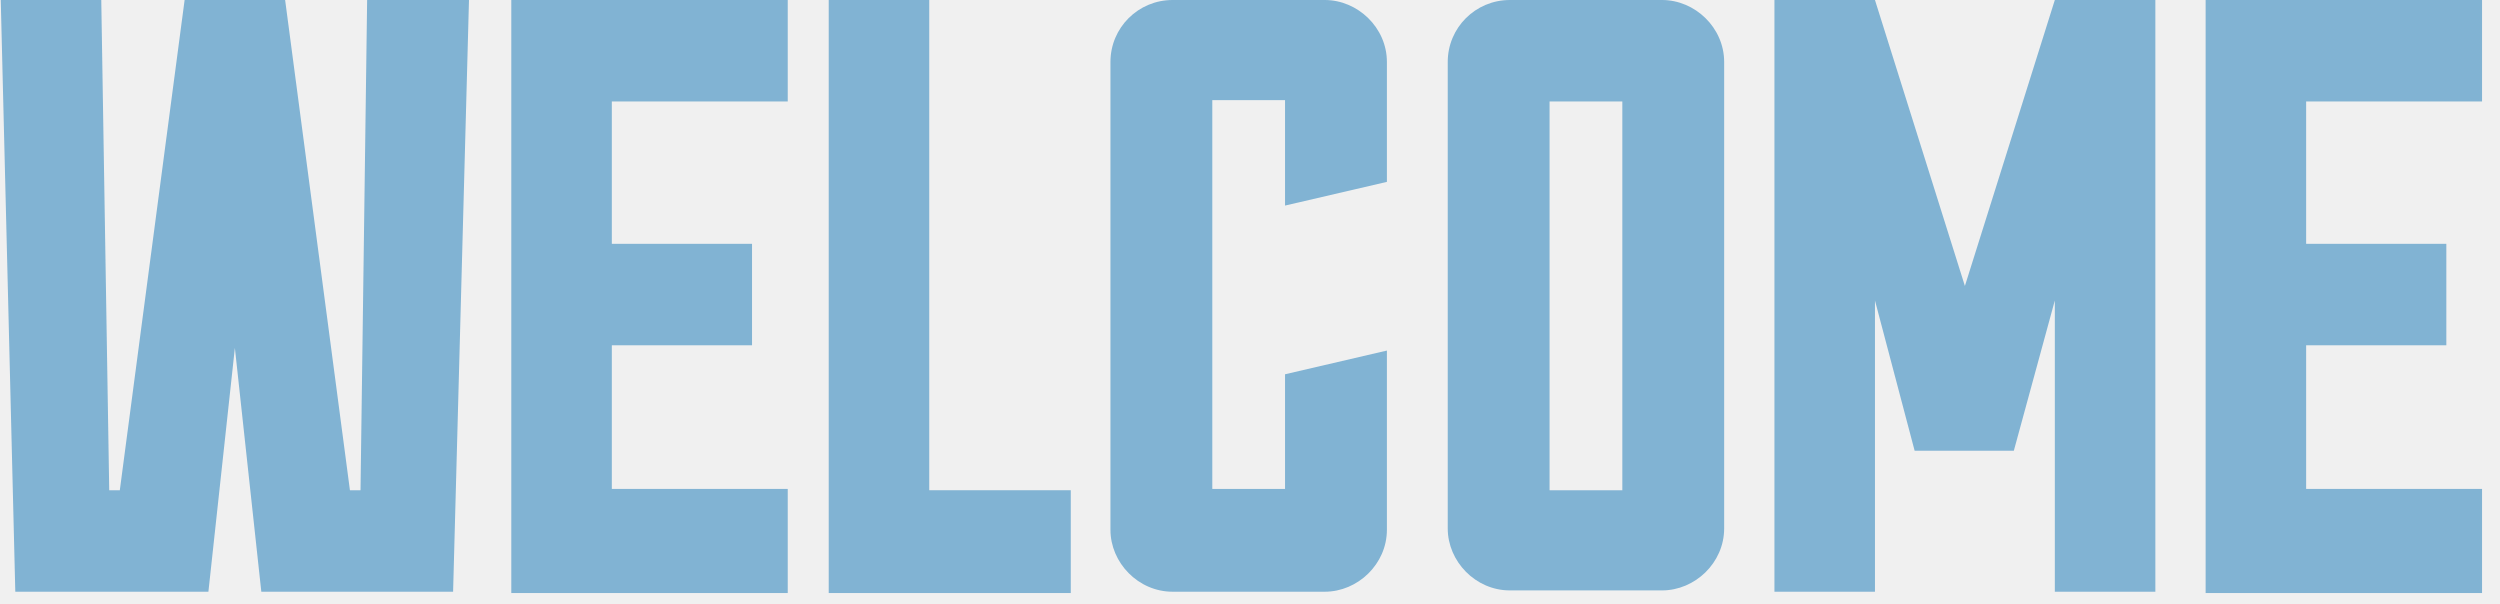
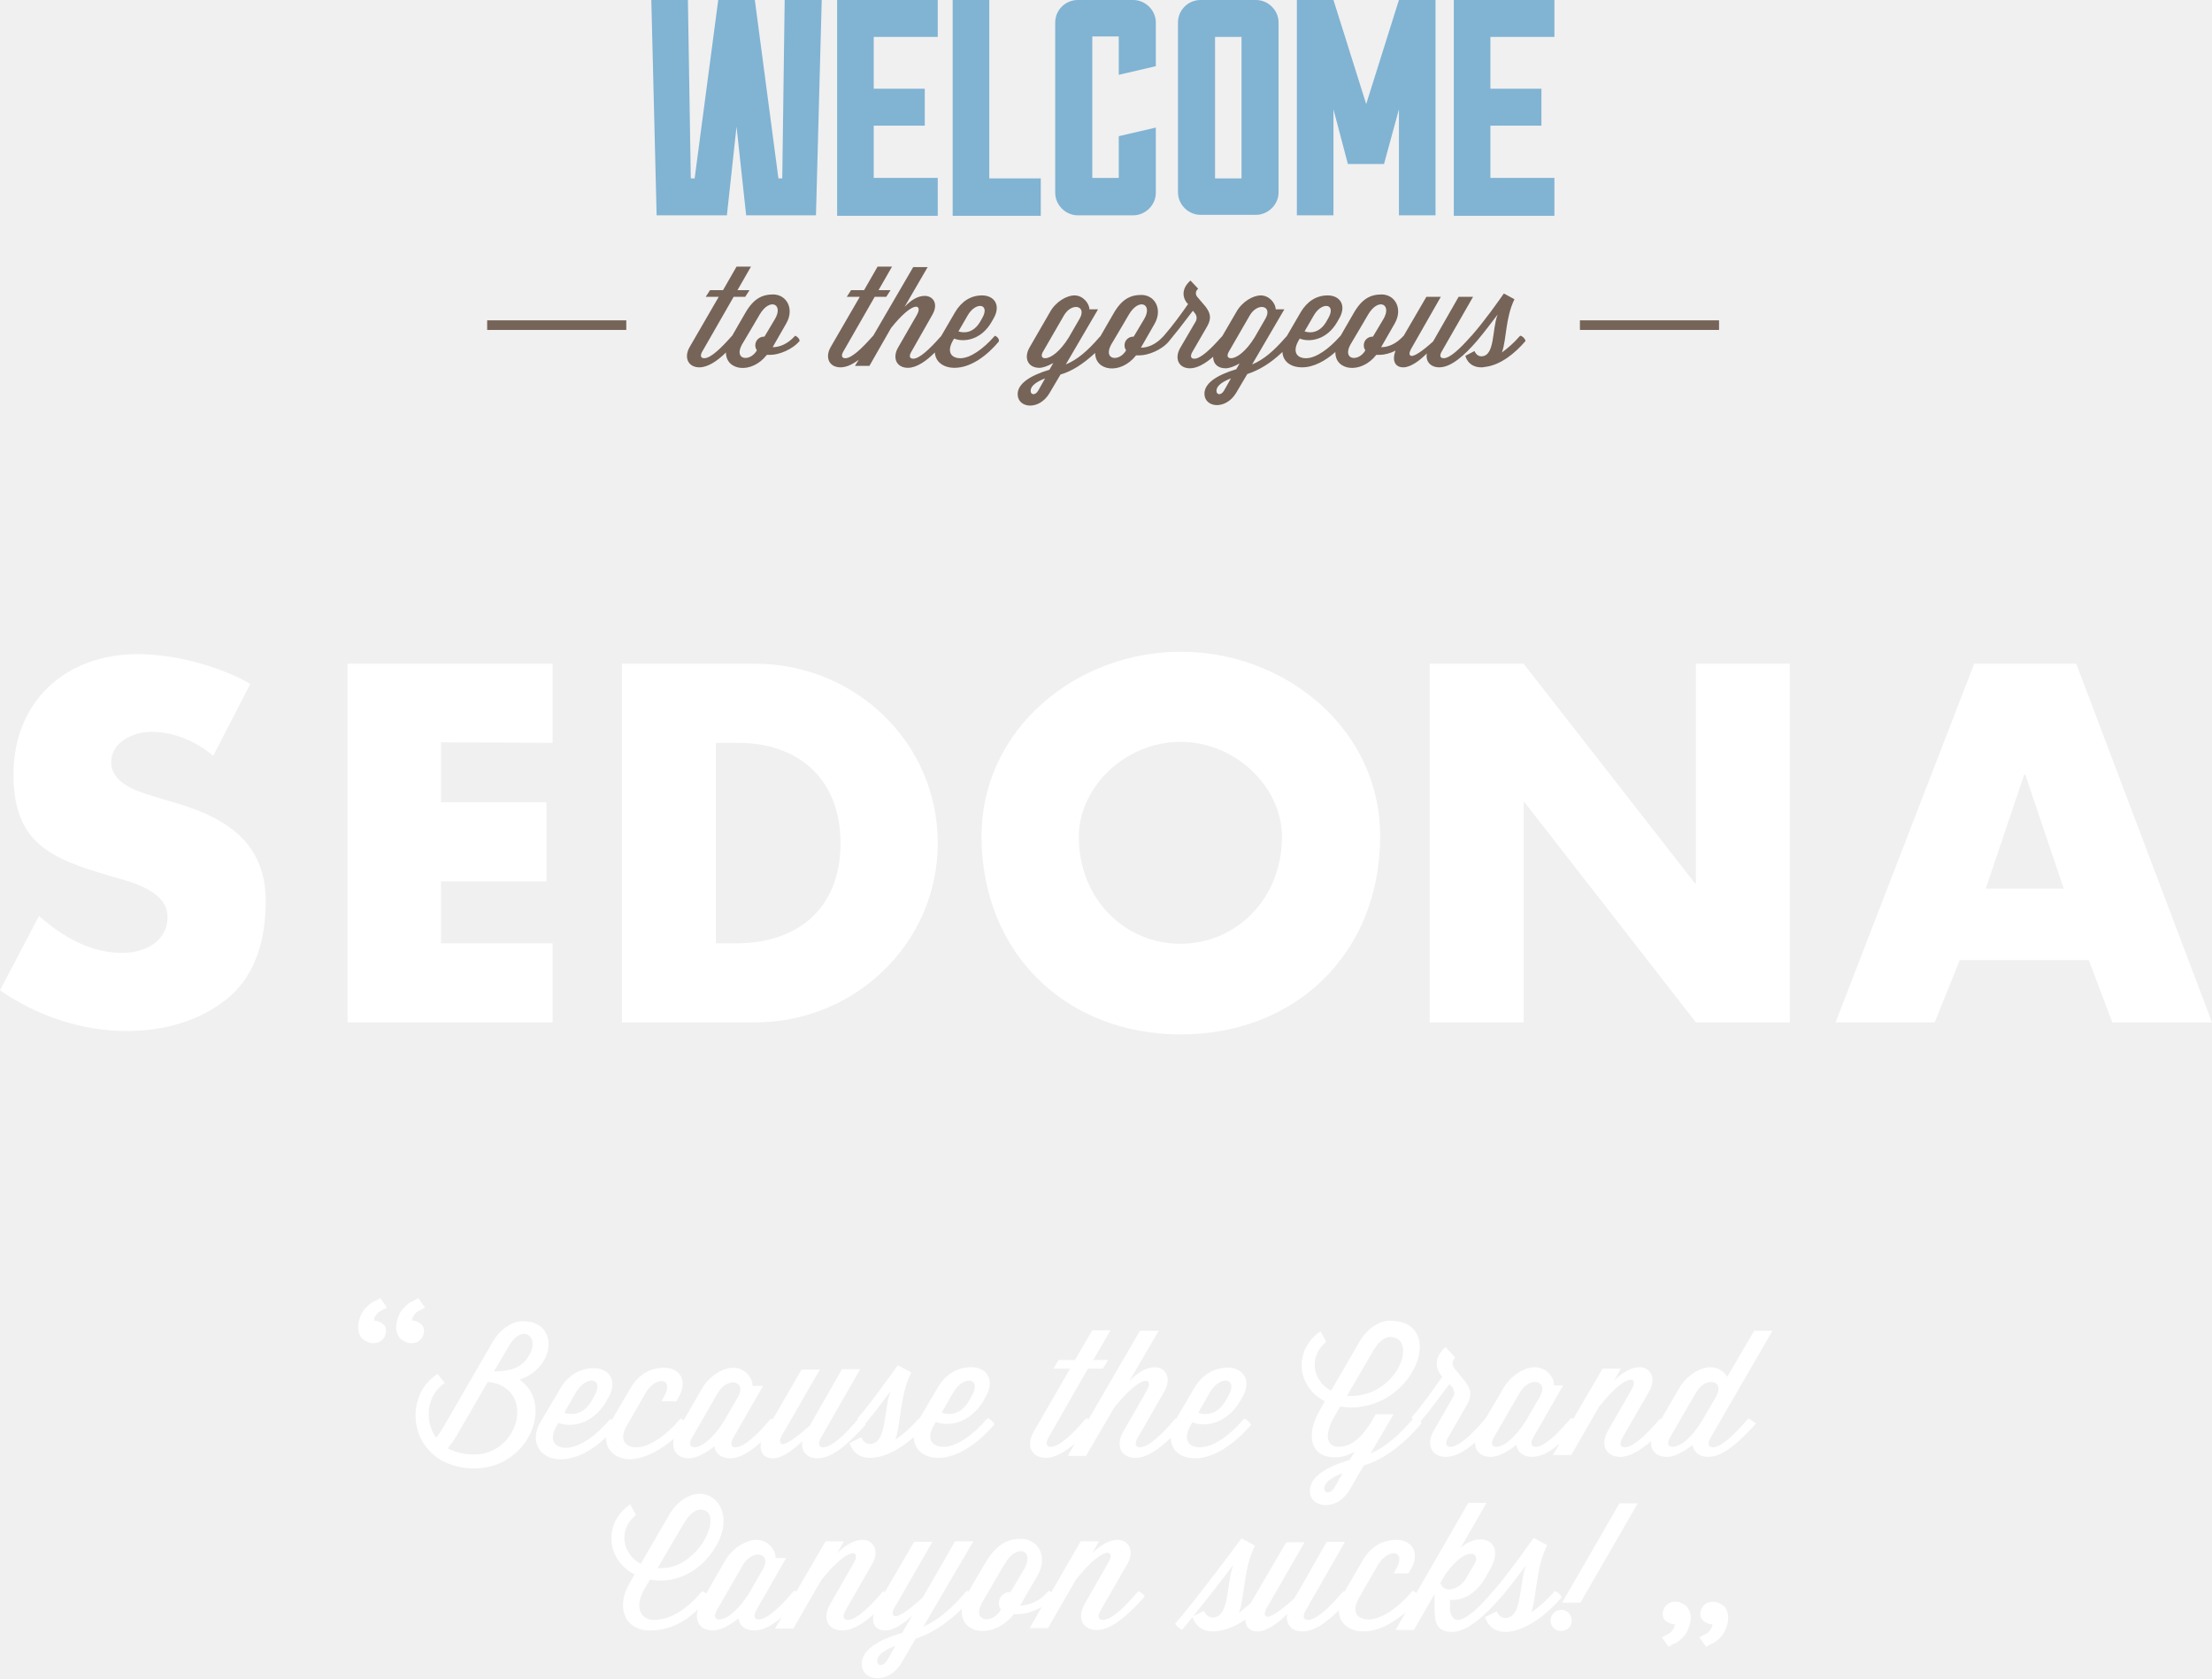
- <svg xmlns="http://www.w3.org/2000/svg" width="116" height="28" viewBox="0 0 116 28" fill="none">
-   <path d="M17.035 0H21.761L21.024 27.456H12.125L10.898 16.143L9.67 27.456H0.71L0.035 0H4.699L5.068 22.747H5.559L8.566 0H13.23L16.237 22.747H16.728L17.035 0Z" fill="#81B3D3" />
-   <path d="M36.551 22.747V27.517H23.724V0H36.551V4.708H28.389V11.313H34.894V16.021H28.389V22.686H36.551V22.747Z" fill="#81B3D3" />
-   <path d="M49.684 22.747V27.517H38.453V0H43.117V22.747H49.684Z" fill="#81B3D3" />
-   <path d="M59.626 17.366L64.352 16.266V24.582C64.352 26.172 63.002 27.456 61.468 27.456H54.41C52.814 27.456 51.525 26.111 51.525 24.582V2.874C51.525 1.284 52.814 0 54.41 0H61.468C63.002 0 64.352 1.284 64.352 2.874V8.439L59.626 9.539V4.647H56.251V22.686H59.626V17.366Z" fill="#81B3D3" />
-   <path d="M77.117 0C78.651 0 80.001 1.284 80.001 2.874V24.521C80.001 26.111 78.651 27.395 77.117 27.395H70.059C68.464 27.395 67.175 26.05 67.175 24.521V2.874C67.175 1.284 68.464 0 70.059 0H77.117ZM75.276 4.708H71.9V22.747H75.276V4.708Z" fill="#81B3D3" />
-   <path d="M95.344 0H100.009V27.456H95.344V13.942L93.442 20.913H88.839L86.998 13.942V27.456H82.334V0H86.998L91.171 13.269L95.344 0Z" fill="#81B3D3" />
-   <path d="M115.167 22.747V27.517H102.341V0H115.167V4.708H107.005V11.313H113.51V16.021H107.005V22.686H115.167V22.747Z" fill="#81B3D3" />
+ <svg xmlns="http://www.w3.org/2000/svg" width="282" height="214" viewBox="0 0 282 214" fill="none">
+   <path d="M101.385 42.804L101.262 42.927C100.403 43.844 99.421 44.272 98.501 44.272L100.219 41.276C101.324 39.38 100.28 37.546 98.562 37.546C97.15 37.546 96.046 38.096 95.002 39.93L94.082 41.52L93.345 42.804L93.223 42.927C91.873 44.456 90.584 45.678 89.786 45.678C89.356 45.678 89.172 45.373 89.602 44.7L93.529 37.851H95.002L95.555 36.995H94.02L95.739 33.999H93.898L92.179 36.995H90.522L89.97 37.851H91.627L87.945 44.211C87.147 45.556 87.699 46.84 89.172 46.84C90.216 46.84 91.443 46.045 92.548 44.945C92.548 47.268 95.8 47.758 97.764 45.25H98.194C99.298 45.25 101.017 44.578 101.937 43.477C101.937 43.171 101.63 42.927 101.385 42.804ZM97.457 42.927H97.396C96.782 42.927 96.291 43.416 96.291 44.027C96.291 44.272 96.353 44.456 96.475 44.639V44.7C95.616 46.168 93.529 45.923 94.573 43.966L95.984 41.581L96.844 40.114C98.132 37.913 99.912 38.769 98.807 40.664L97.457 42.927Z" fill="#766458" />
+   <path d="M126.854 42.804L126.731 42.926C125.381 44.455 123.724 45.678 122.435 45.678C121.331 45.678 120.656 44.944 121.453 43.477L121.637 43.171C122.803 43.66 125.074 43.416 126.424 41.031L126.67 40.603C127.652 38.891 126.731 37.668 125.197 37.668C123.724 37.668 122.558 38.463 121.76 39.808L119.98 42.865L119.858 42.988C118.508 44.516 117.219 45.739 116.421 45.739C115.991 45.739 115.807 45.434 116.237 44.761L118.876 40.114C119.674 38.707 118.937 37.729 117.894 37.729C117.096 37.729 116.237 38.157 115.316 39.135L118.262 34.06H116.421L111.327 42.804L111.204 42.926C109.854 44.455 108.565 45.678 107.768 45.678C107.338 45.678 107.154 45.373 107.583 44.7L111.511 37.851H112.984L113.536 36.995H112.002L113.721 33.999H111.879L110.161 36.995H108.504L107.952 37.851H109.609L105.926 44.211C105.129 45.556 105.681 46.84 107.154 46.84C107.89 46.84 108.688 46.473 109.486 45.862L108.995 46.657H110.836L113.598 41.826C116.421 38.279 117.648 38.768 116.912 40.114L114.518 44.272C113.721 45.617 114.273 46.901 115.746 46.901C116.851 46.901 118.078 46.045 119.183 44.944C119.244 46.106 120.226 46.901 121.699 46.901C123.785 46.901 125.872 45.311 127.345 43.538C127.406 43.171 127.099 42.926 126.854 42.804ZM123.356 40.236C124.399 38.401 126.302 38.707 125.197 40.603L124.951 41.031C124.092 42.498 122.865 42.498 122.19 42.254L123.356 40.236Z" fill="#766458" />
+   <path d="M193.81 42.804L193.687 42.927C193.012 43.722 192.214 44.394 191.478 44.945C192.091 43.171 191.907 40.542 193.073 38.157L191.723 37.423C190.987 38.463 189.33 40.848 187.611 42.804L187.488 42.927C186.138 44.455 184.849 45.678 184.052 45.678C183.622 45.678 183.438 45.373 183.868 44.7L187.795 37.851H185.954L182.701 43.538C181.29 44.822 180.247 45.495 179.878 45.373C179.449 45.189 179.878 44.517 180.124 44.089L183.683 37.851H181.842L178.958 42.804L178.835 42.927C177.976 43.844 176.994 44.272 176.073 44.272L177.792 41.276C178.896 39.38 177.853 37.546 176.135 37.546C174.723 37.546 173.619 38.096 172.575 39.93L171.655 41.52L170.918 42.804L170.796 42.927C169.445 44.455 167.788 45.678 166.5 45.678C165.395 45.678 164.72 44.945 165.518 43.477L165.702 43.171C166.868 43.66 169.138 43.416 170.489 41.031L170.734 40.603C171.716 38.891 170.796 37.668 169.261 37.668C167.788 37.668 166.622 38.463 165.824 39.808L164.045 42.866L163.922 42.988C162.388 44.761 161.099 45.862 159.626 46.473L163.738 39.441H162.633C162.633 38.707 161.835 37.668 160.731 37.668C159.749 37.668 158.337 38.463 157.601 39.808L155.821 42.866L155.698 42.988C154.348 44.517 153.059 45.74 152.261 45.74C151.832 45.74 151.648 45.434 152.077 44.761L153.918 41.581C154.532 40.481 154.225 39.808 153.673 39.074L152.63 37.851C152.384 37.546 152.384 37.117 152.752 36.812L151.77 35.772C150.727 36.69 150.666 37.729 151.28 38.585L151.464 38.769C150.666 39.93 149.561 41.459 148.334 42.866L148.211 42.988C147.352 43.905 146.37 44.333 145.449 44.333L147.168 41.337C148.272 39.441 147.229 37.607 145.511 37.607C144.099 37.607 142.994 38.157 141.951 39.992L141.031 41.581L140.294 42.866L140.171 42.988C138.637 44.761 137.348 45.862 135.875 46.473L139.987 39.441H138.883C138.883 38.707 138.085 37.668 136.98 37.668C135.998 37.668 134.587 38.463 133.85 39.808L131.273 44.272C130.475 45.617 131.027 46.901 132.5 46.901C132.991 46.901 133.605 46.657 134.28 46.29L133.789 47.146C131.334 47.88 129.738 48.919 129.738 50.265C129.738 52.038 132.439 52.405 133.789 50.142L135.2 47.758C136.673 47.33 138.085 46.412 139.619 45.006C139.619 47.33 142.872 47.819 144.836 45.312H145.265C146.37 45.312 148.088 44.639 149.009 43.538C149.868 42.499 150.604 41.581 152.077 39.625L152.323 39.93C152.568 40.236 152.63 40.603 152.446 40.97L150.482 44.333C149.684 45.678 150.236 46.963 151.709 46.963C152.63 46.963 153.673 46.351 154.655 45.495C154.655 46.351 155.207 46.963 156.251 46.963C156.742 46.963 157.355 46.718 158.03 46.351L157.601 47.085C155.146 47.819 153.55 48.858 153.55 50.203C153.55 51.977 156.251 52.344 157.601 50.081L159.012 47.696C160.485 47.207 161.958 46.351 163.492 44.883C163.554 46.045 164.474 46.84 166.009 46.84C167.481 46.84 169.016 45.984 170.243 44.883C170.182 47.268 173.496 47.758 175.46 45.25H175.889C176.442 45.25 177.239 45.067 177.915 44.7C177.424 45.984 177.853 46.84 178.896 46.84C179.878 46.84 181.044 45.923 181.904 45.067C181.72 46.045 182.333 46.84 183.499 46.84C185.034 46.84 186.752 45.25 188.286 43.477C189.33 42.254 190.25 40.97 190.925 40.114C190.189 42.01 190.618 45.434 188.839 45.434C188.225 45.434 187.979 44.761 187.979 44.761L186.813 45.373C186.813 45.373 187.12 46.84 188.839 46.84C189.023 46.84 189.145 46.84 189.33 46.779H189.391C191.293 46.535 193.135 45.067 194.485 43.477C194.423 43.171 194.117 42.866 193.81 42.804ZM167.481 40.236C168.525 38.402 170.427 38.707 169.323 40.603L169.077 41.031C168.218 42.499 166.991 42.499 166.315 42.254L167.481 40.236ZM132.377 49.775C132.009 50.448 131.395 50.387 131.395 49.837C131.395 49.347 131.825 48.797 133.236 48.247L132.377 49.775ZM133.236 45.678C132.807 45.678 132.623 45.373 133.052 44.7L135.63 40.236C136.612 38.524 138.576 38.952 137.655 40.603L136.244 43.049C135.139 44.822 133.973 45.678 133.236 45.678ZM144.529 42.927H144.467C143.854 42.927 143.363 43.416 143.363 44.027C143.363 44.272 143.424 44.456 143.547 44.639V44.7C142.688 46.168 140.601 45.923 141.644 43.966L143.056 41.581L143.915 40.114C145.204 37.913 146.984 38.769 145.879 40.664L144.529 42.927ZM156.066 49.775C155.698 50.448 155.085 50.387 155.085 49.837C155.085 49.347 155.514 48.797 156.926 48.247L156.066 49.775ZM156.926 45.678C156.496 45.678 156.312 45.373 156.742 44.7L159.319 40.236C160.301 38.524 162.265 38.952 161.344 40.603L159.933 43.049C158.828 44.822 157.662 45.678 156.926 45.678ZM175.03 42.927H174.969C174.355 42.927 173.864 43.416 173.864 44.027C173.864 44.272 173.925 44.456 174.048 44.639V44.7C173.189 46.168 171.102 45.923 172.146 43.966L173.557 41.581L174.416 40.114C175.705 37.913 177.485 38.769 176.38 40.664L175.03 42.927Z" fill="#766458" />
+   <path d="M79.844 40.847H62.107V42.07H79.844V40.847Z" fill="#766458" />
+   <path d="M219.156 40.847H201.42V42.07H219.156V40.847Z" fill="#766458" />
+   <path d="M100.035 0H104.76L104.024 27.456H95.125L93.898 16.143L92.67 27.456H83.71L83.035 0H87.699L88.067 22.747H88.558L91.566 0H96.23L99.237 22.747H99.728L100.035 0Z" fill="#81B3D3" />
+   <path d="M119.551 22.747V27.517H106.724V0H119.551V4.708H111.388V11.313H117.894V16.021H111.388V22.686H119.551V22.747Z" fill="#81B3D3" />
+   <path d="M132.684 22.747V27.517H121.453V0H126.118V22.747H132.684Z" fill="#81B3D3" />
+   <path d="M142.626 17.366L147.352 16.266V24.582C147.352 26.172 146.002 27.456 144.467 27.456H137.41C135.814 27.456 134.525 26.111 134.525 24.582V2.874C134.525 1.284 135.814 0 137.41 0H144.467C146.002 0 147.352 1.284 147.352 2.874V8.439L142.626 9.539V4.647H139.251V22.686H142.626V17.366Z" fill="#81B3D3" />
+   <path d="M160.117 0C161.651 0 163.001 1.284 163.001 2.874V24.521C163.001 26.111 161.651 27.395 160.117 27.395H153.059C151.464 27.395 150.175 26.05 150.175 24.521V2.874C150.175 1.284 151.464 0 153.059 0H160.117ZM158.276 4.708H154.901V22.747H158.276V4.708Z" fill="#81B3D3" />
+   <path d="M178.344 0H183.009V27.456H178.344V13.942L176.442 20.913H171.839L169.998 13.942V27.456H165.334V0H169.998L174.171 13.269L178.344 0Z" fill="#81B3D3" />
+   <path d="M198.167 22.747V27.517H185.341V0H198.167V4.708H190.005V11.313H196.51V16.021H190.005V22.686H198.167V22.747Z" fill="#81B3D3" />
+   <path d="M27.187 96.372C24.978 94.538 22.216 93.315 19.27 93.315C17.061 93.315 14.177 94.599 14.177 97.167C14.177 99.858 17.429 100.897 19.455 101.509L22.523 102.426C28.906 104.322 33.877 107.501 33.877 114.9C33.877 119.425 32.772 124.134 29.151 127.191C25.53 130.249 20.743 131.472 16.141 131.472C10.372 131.472 4.664 129.515 0 126.274L4.971 116.796C7.978 119.426 11.476 121.505 15.588 121.505C18.411 121.505 21.357 120.098 21.357 116.918C21.357 113.555 16.693 112.454 14.115 111.721C6.628 109.519 1.718 107.624 1.718 98.757C1.718 89.462 8.346 83.409 17.552 83.409C22.155 83.409 27.863 84.876 31.913 87.2L27.187 96.372Z" fill="white" />
+   <path d="M56.216 94.66V102.304H69.656V112.393H56.216V120.282H70.454V130.371H44.31V84.632H70.454V94.721L56.216 94.66Z" fill="white" />
+   <path d="M79.291 84.632H96.23C108.995 84.632 119.551 94.66 119.551 107.502C119.551 120.343 108.934 130.371 96.23 130.371H79.291V84.632ZM91.259 120.282H93.959C101.078 120.282 107.154 116.368 107.154 107.502C107.154 99.308 101.753 94.721 94.082 94.721H91.259V120.282Z" fill="white" />
+   <path d="M175.951 106.645C175.951 121.443 165.272 131.9 150.543 131.9C135.814 131.9 125.136 121.443 125.136 106.645C125.136 92.826 137.348 83.103 150.543 83.103C163.738 83.103 175.951 92.826 175.951 106.645ZM137.533 106.706C137.533 114.595 143.363 120.343 150.482 120.343C157.601 120.343 163.431 114.595 163.431 106.706C163.431 100.408 157.601 94.599 150.482 94.599C143.424 94.599 137.533 100.408 137.533 106.706Z" fill="white" />
+   <path d="M182.272 84.632H194.239L216.087 112.638H216.21V84.632H228.178V130.371H216.21L194.362 102.304H194.239V130.371H182.272V84.632Z" fill="white" />
+   <path d="M249.842 122.422L246.65 130.371H234.008L251.683 84.632H264.693L282 130.371H269.296L266.289 122.422H249.842ZM258.188 98.757H258.065L253.156 113.311H263.098L258.188 98.757Z" fill="white" />
+   <path d="M66.22 175.926C70.945 174.336 71.252 168.466 66.649 168.466C65.36 168.466 63.826 169.383 62.783 171.156L56.523 181.98C56.216 182.469 55.971 182.897 55.602 183.325C54.007 181.124 54.436 177.821 56.707 176.354L55.786 175.192C50.877 178.311 52.35 187.238 60.512 187.238C67.447 187.238 70.7 178.922 66.22 175.926ZM60.451 185.465C59.039 185.465 57.996 185.159 57.075 184.67C57.505 184.181 57.873 183.631 58.241 183.019L62.169 176.232L62.783 176.293C68.245 177.455 66.097 185.465 60.451 185.465ZM62.967 174.886L64.869 171.645C66.588 168.71 68.736 170.422 67.57 172.624C66.649 174.336 65.36 174.825 62.967 174.886Z" fill="white" />
+   <path d="M85.92 183.448C85.551 184.794 86.288 185.955 87.822 185.955C88.743 185.955 89.909 185.344 91.075 184.427C91.198 185.344 91.934 185.955 93.1 185.955C94.327 185.955 95.678 185.099 97.028 183.876C96.782 185.099 97.335 185.955 98.501 185.955C99.789 185.955 101.201 184.794 102.306 183.754C102.06 184.977 102.797 185.955 104.27 185.955C106.172 185.955 108.381 183.876 110.345 181.675C110.345 181.614 110.284 181.614 110.284 181.553C111.573 180.085 112.677 178.495 113.537 177.394C112.616 179.779 113.107 184.121 110.898 184.121C110.1 184.121 109.793 183.265 109.793 183.265L108.32 183.999C108.32 183.999 108.75 185.894 110.898 185.894C111.143 185.894 111.327 185.894 111.573 185.833H111.634C113.352 185.588 115.009 184.549 116.482 183.265C116.544 184.794 117.71 185.894 119.612 185.894C122.251 185.894 124.89 183.815 126.793 181.614C126.609 181.308 126.24 180.941 125.934 180.819L125.749 181.002C124.092 182.959 121.944 184.488 120.287 184.488C118.876 184.488 118.017 183.571 119.06 181.736L119.305 181.308C120.778 181.919 123.601 181.614 125.381 178.617L125.688 178.067C126.915 175.927 125.749 174.337 123.847 174.337C121.944 174.337 120.471 175.315 119.49 177.028L117.219 180.88H117.157L116.973 181.063C116.114 182.042 115.071 182.959 114.15 183.571C114.887 181.369 114.703 177.945 116.176 175.01L114.457 174.092C113.475 175.438 111.389 178.434 109.302 180.88L109.363 180.941L109.302 181.063C107.645 183.02 105.988 184.549 104.945 184.549C104.454 184.549 104.147 184.182 104.699 183.265L109.67 174.582H107.338L103.226 181.797C101.446 183.387 100.096 184.304 99.667 184.121C99.114 183.876 99.667 183.02 99.974 182.531L104.515 174.643H102.183L98.501 181.002C98.439 180.941 98.378 180.941 98.317 180.88L98.132 181.063C96.475 183.02 94.818 184.549 93.775 184.549C93.284 184.549 92.977 184.182 93.53 183.265L97.273 176.722H95.923C95.984 175.743 95.002 174.398 93.468 174.398C92.241 174.398 90.461 175.377 89.479 177.089L87.147 181.125C87.024 181.002 86.901 180.941 86.779 180.88L86.595 181.063C84.938 183.02 82.79 184.549 81.133 184.549C79.721 184.549 78.862 183.632 79.905 181.797L82.299 177.639C83.649 175.315 86.042 175.743 84.631 178.128L84.324 178.679H86.226L86.533 178.128C87.761 175.988 86.595 174.398 84.692 174.398C82.79 174.398 81.317 175.377 80.335 177.089L78.003 181.063C77.941 181.002 77.88 181.002 77.819 180.941L77.635 181.125C75.978 183.081 73.829 184.61 72.172 184.61C70.761 184.61 69.902 183.693 70.945 181.858L71.191 181.43C72.663 182.042 75.487 181.736 77.266 178.74L77.573 178.189C78.8 176.049 77.635 174.459 75.732 174.459C73.829 174.459 72.357 175.438 71.375 177.15L68.92 181.308C67.447 183.754 68.736 186.078 71.497 186.078C73.523 186.078 75.609 184.855 77.266 183.265C77.205 184.855 78.432 186.078 80.396 186.078C82.36 185.955 84.263 184.855 85.92 183.448ZM121.515 177.578C122.865 175.254 125.258 175.682 123.847 178.067L123.54 178.617C122.435 180.513 120.901 180.452 120.042 180.146L121.515 177.578ZM88.252 183.265L91.504 177.639C92.732 175.499 95.248 176.049 94.082 178.128L92.241 181.308C90.829 183.509 89.418 184.549 88.497 184.549C88.006 184.488 87.699 184.182 88.252 183.265ZM73.4 177.578C74.75 175.254 77.144 175.682 75.732 178.067L75.425 178.617C74.32 180.513 72.786 180.452 71.927 180.146L73.4 177.578Z" fill="white" />
+   <path d="M152.323 185.954C154.962 185.954 157.601 183.875 159.503 181.674C159.319 181.368 158.951 181.001 158.644 180.879L158.46 181.062C156.803 183.019 154.655 184.548 152.998 184.548C151.587 184.548 150.727 183.63 151.771 181.796L152.016 181.368C153.489 181.979 156.312 181.674 158.092 178.677L158.399 178.127C159.626 175.987 158.46 174.397 156.558 174.397C154.655 174.397 153.182 175.375 152.2 177.087L149.93 180.94C149.93 180.94 149.868 180.94 149.868 180.879L149.684 181.062C148.027 183.019 146.37 184.548 145.327 184.548C144.836 184.548 144.529 184.181 145.081 183.263L148.457 177.393C149.439 175.62 148.518 174.336 147.229 174.336C146.247 174.336 145.143 174.886 143.977 176.109L147.72 169.688H145.327L138.76 181.001C138.699 180.94 138.576 180.879 138.515 180.817L138.33 181.001C136.673 182.958 135.016 184.486 133.973 184.486C133.482 184.486 133.175 184.12 133.728 183.202L138.699 174.519H140.601L141.276 173.418H139.374L141.583 169.627H139.251L137.042 173.418H134.955L134.28 174.519H136.428L131.764 182.591C130.782 184.303 131.457 185.893 133.359 185.893C134.525 185.893 135.753 185.159 137.042 184.058L136.121 185.648H138.453L142.013 179.533C145.572 175.069 147.168 175.62 146.186 177.332L143.179 182.591C142.197 184.303 142.872 185.893 144.774 185.893C146.186 185.893 147.782 184.792 149.254 183.325C149.254 184.853 150.421 185.954 152.323 185.954ZM154.226 177.577C155.576 175.253 157.969 175.681 156.558 178.066L156.251 178.616C155.146 180.512 153.612 180.451 152.753 180.145L154.226 177.577Z" fill="white" />
+   <path d="M222.9 180.879L222.716 181.063C221.059 183.019 219.402 184.548 218.358 184.548C217.867 184.548 217.561 184.181 218.113 183.264L225.968 169.689H223.636L220.199 175.559C219.77 174.886 219.033 174.336 218.051 174.336C216.824 174.336 215.044 175.315 214.062 177.027L211.792 180.94C211.73 180.94 211.669 180.879 211.669 180.879L211.485 181.063C209.828 183.019 208.171 184.548 207.127 184.548C206.636 184.548 206.33 184.181 206.882 183.264L210.257 177.394C211.239 175.62 210.319 174.336 209.03 174.336C208.048 174.336 206.943 174.886 205.777 176.048L206.636 174.52H204.304L200.561 180.94C200.499 180.879 200.438 180.818 200.315 180.818L200.131 181.001C198.474 182.958 196.817 184.487 195.774 184.487C195.283 184.487 194.976 184.12 195.528 183.203L199.272 176.66H198.106C198.167 175.681 197.185 174.336 195.651 174.336C194.424 174.336 192.644 175.315 191.662 177.027L189.391 180.879L189.268 181.001C187.611 182.958 185.954 184.487 184.911 184.487C184.42 184.487 184.113 184.12 184.666 183.203L186.998 179.167C187.796 177.76 187.427 176.966 186.691 176.048L185.402 174.458C185.095 174.03 185.095 173.541 185.525 173.113L184.297 171.768C182.947 172.93 182.886 174.275 183.684 175.315L183.868 175.559C182.824 177.027 181.474 178.983 179.94 180.757C180.001 180.818 180.063 180.879 180.124 180.94C178.222 183.142 176.565 184.548 174.724 185.343L177.669 180.329H175.399L175.153 180.757C173.926 182.897 172.514 184.487 170.673 184.487C169.077 184.487 168.771 182.897 170.182 180.512L170.857 179.35C171.287 179.412 171.716 179.473 172.207 179.473C180.492 179.473 184.482 168.405 177.178 168.405C175.89 168.405 174.355 169.322 173.312 171.095L169.691 177.332C168.341 176.599 167.604 175.315 167.604 174.03C167.604 172.93 168.095 171.89 169.077 171.095L168.341 169.75C166.684 170.912 165.947 172.502 165.947 174.092C165.947 175.926 166.991 177.699 168.893 178.678L168.218 179.901C166.561 182.714 166.868 185.832 170.182 185.832C171.164 185.832 172.023 185.526 172.698 185.098L172.085 186.138C168.955 187.116 166.991 188.339 166.991 190.113C166.991 192.314 170.428 192.803 172.085 189.929L173.864 186.872C176.258 186.138 178.651 184.487 181.229 181.491C181.167 181.429 181.167 181.368 181.106 181.246C182.149 180.023 183.009 178.861 184.788 176.476L185.095 176.843C185.402 177.21 185.525 177.699 185.218 178.189L182.763 182.469C181.781 184.181 182.456 185.771 184.359 185.771C185.525 185.771 186.814 185.037 188.041 183.937C188.041 184.976 188.716 185.771 190.066 185.771C190.987 185.771 192.153 185.16 193.319 184.242C193.442 185.16 194.178 185.771 195.344 185.771C196.449 185.771 197.676 185.098 198.842 184.059L197.983 185.526H200.315L203.875 179.35C207.434 174.886 209.03 175.498 207.987 177.21L204.979 182.469C203.998 184.181 204.673 185.771 206.575 185.771C207.802 185.771 209.153 184.915 210.503 183.753C210.38 184.915 211.117 185.771 212.528 185.771C213.449 185.771 214.615 185.16 215.781 184.242C215.903 185.16 216.64 185.771 217.806 185.771C219.708 185.771 221.918 183.692 223.882 181.491C223.636 181.368 223.207 181.001 222.9 180.879ZM175.092 172.196C175.767 171.034 176.565 170.484 177.178 170.484C180.861 170.484 178.283 178.005 172.207 178.005H171.716L175.092 172.196ZM170.121 189.685C169.63 190.541 168.832 190.418 168.832 189.807C168.832 189.195 169.384 188.523 171.164 187.85L170.121 189.685ZM194.485 181.246C193.073 183.447 191.662 184.487 190.741 184.487C190.25 184.487 189.944 184.12 190.496 183.203L193.749 177.577C194.976 175.437 197.492 175.987 196.326 178.066L194.485 181.246ZM217.008 181.124C215.597 183.447 214.185 184.487 213.203 184.487C212.712 184.487 212.405 184.12 212.958 183.203L216.21 177.577C217.438 175.437 219.954 175.987 218.788 178.066L217.008 181.124Z" fill="white" />
+   <path d="M145.143 202.893L144.959 203.076C143.302 205.033 141.645 206.561 140.601 206.561C140.11 206.561 139.803 206.195 140.356 205.277L143.731 199.407C144.713 197.634 143.793 196.35 142.504 196.35C141.522 196.35 140.417 196.9 139.251 198.062L140.11 196.533H137.778L134.035 203.015C133.912 202.954 133.85 202.893 133.728 202.831L133.544 203.015C132.5 204.177 131.211 204.727 130.045 204.727L132.255 200.936C133.666 198.49 132.378 196.227 130.168 196.227C128.388 196.227 126.977 196.961 125.627 199.285L124.461 201.242L123.479 202.954C123.417 202.893 123.356 202.893 123.295 202.831L123.111 203.015C121.208 205.216 119.551 206.623 117.71 207.418L124.092 196.533H121.76L117.648 203.687C115.869 205.339 114.457 206.256 114.028 206.072C113.475 205.828 114.028 204.972 114.334 204.482L118.876 196.594H116.544L112.8 203.015C112.739 202.954 112.677 202.954 112.616 202.893L112.432 203.076C110.775 205.033 109.118 206.561 108.075 206.561C107.584 206.561 107.277 206.195 107.829 205.277L111.205 199.407C112.186 197.634 111.266 196.35 109.977 196.35C108.995 196.35 107.89 196.9 106.724 198.062L107.584 196.533H105.252L101.508 202.954C101.447 202.893 101.385 202.831 101.262 202.831L101.078 203.015C99.421 204.972 97.764 206.5 96.721 206.5C96.23 206.5 95.923 206.133 96.475 205.216L100.219 198.673H98.869C98.93 197.695 97.948 196.35 96.414 196.35C95.187 196.35 93.407 197.328 92.425 199.04L90.031 203.198C89.847 203.076 89.663 202.954 89.54 202.893L89.356 203.076C87.699 205.033 85.613 206.561 83.342 206.561C81.746 206.561 80.764 204.972 82.176 202.587L82.851 201.425C83.281 201.486 83.71 201.547 84.201 201.547C86.656 201.547 89.479 200.263 91.32 197.083C91.995 195.922 92.241 194.882 92.241 193.965C92.241 191.886 90.891 190.479 89.172 190.479C87.883 190.479 86.349 191.396 85.306 193.17L81.685 199.407C80.335 198.673 79.598 197.389 79.598 196.105C79.598 195.004 80.089 193.965 81.071 193.17L80.335 191.825C78.678 192.986 77.941 194.576 77.941 196.166C77.941 198.001 78.985 199.774 80.887 200.752L80.212 201.975C78.555 204.788 79.537 207.907 82.851 207.907C85.429 207.907 87.392 206.745 88.988 205.216C88.497 206.684 89.234 207.907 90.891 207.907C91.811 207.907 92.977 207.295 94.143 206.378C94.266 207.295 95.003 207.907 96.169 207.907C97.273 207.907 98.501 207.234 99.667 206.195L98.808 207.662H101.14L104.699 201.486C108.259 197.022 109.854 197.634 108.811 199.346L105.804 204.605C104.822 206.317 105.497 207.907 107.4 207.907C108.627 207.907 110.038 207.051 111.389 205.828C111.082 207.112 111.695 207.907 112.862 207.907C113.966 207.907 115.255 206.99 116.298 206.011L115.01 208.213C111.88 209.13 109.854 210.414 109.854 212.187C109.854 214.389 113.291 214.878 114.948 212.004L116.728 208.946C118.692 208.335 120.594 207.112 122.62 205.155C122.313 208.396 126.609 209.13 129.248 205.828H129.739C130.598 205.828 131.764 205.522 132.807 204.91L131.273 207.601H133.605L137.164 201.425C140.724 196.961 142.32 197.573 141.276 199.285L138.269 204.544C137.287 206.256 137.962 207.846 139.865 207.846C141.767 207.846 143.977 205.767 145.941 203.565C145.879 203.382 145.45 203.015 145.143 202.893ZM87.208 194.209C87.883 193.048 88.681 192.497 89.295 192.497C90.154 192.497 90.584 193.048 90.584 193.904C90.584 196.044 87.945 199.957 84.324 199.957H83.833L87.208 194.209ZM95.432 203.259C94.021 205.461 92.609 206.5 91.689 206.5C91.198 206.5 90.891 206.133 91.443 205.216L94.696 199.59C95.923 197.45 98.439 198.001 97.273 200.08L95.432 203.259ZM113.107 211.698C112.616 212.554 111.818 212.432 111.818 211.82C111.818 211.209 112.371 210.536 114.15 209.864L113.107 211.698ZM128.818 203.015H128.695C127.959 203.015 127.345 203.626 127.345 204.421C127.345 204.727 127.406 204.972 127.591 205.216V205.277C126.486 207.173 123.847 206.806 125.197 204.36L126.977 201.303L128.082 199.407C129.739 196.655 131.948 197.756 130.536 200.141L128.818 203.015Z" fill="white" />
+   <path d="M199.088 203.688C198.965 203.322 198.536 202.955 198.229 202.893L198.045 203.077C197.185 204.055 196.142 204.973 195.221 205.584C195.958 203.383 195.774 199.958 197.247 197.023L195.528 196.106C194.546 197.451 192.46 200.448 190.373 202.893L190.189 203.077C188.532 205.034 186.875 206.562 185.832 206.562C185.341 206.562 184.85 206.073 184.85 204.973V203.994C186.507 204.178 188.225 203.138 189.33 201.242L189.944 200.142C192.092 196.412 188.593 195.189 186.2 197.39L189.514 191.642H187.182L180.554 203.138C180.431 203.016 180.247 202.893 180.124 202.832L179.94 203.016C178.283 204.973 176.135 206.501 174.478 206.501C173.067 206.501 172.207 205.584 173.251 203.75L175.644 199.591C176.994 197.268 179.388 197.696 177.976 200.081L177.669 200.631H179.572L179.879 200.081C181.106 197.94 179.94 196.351 178.038 196.351C176.135 196.351 174.662 197.329 173.68 199.041L171.409 202.955C171.348 202.955 171.287 202.893 171.287 202.893L171.103 203.077C169.446 205.034 167.789 206.562 166.745 206.562C166.254 206.562 165.947 206.196 166.5 205.278L171.471 196.595H169.139L165.027 203.811C163.247 205.401 161.897 206.318 161.467 206.134C160.915 205.89 161.467 205.034 161.774 204.545L166.316 196.656H163.984L159.442 204.422C158.951 204.85 158.399 205.278 157.969 205.645C158.706 203.444 158.522 200.019 159.994 197.084L158.276 196.167C157.294 197.512 151.955 204.606 149.807 207.052C149.991 207.357 150.359 207.602 150.666 207.847C152.016 206.318 156.435 200.631 157.233 199.53C156.312 201.915 156.803 206.257 154.594 206.257C153.796 206.257 153.489 205.401 153.489 205.401L152.016 206.134C152.016 206.134 152.446 208.03 154.594 208.03C154.839 208.03 155.023 208.03 155.269 207.969H155.33C156.496 207.785 157.662 207.296 158.767 206.501C158.767 207.419 159.319 208.03 160.301 208.03C161.59 208.03 163.002 206.868 164.106 205.829C163.861 207.052 164.597 208.03 166.07 208.03C167.543 208.03 169.139 206.868 170.673 205.339C170.673 206.868 171.9 208.03 173.803 208.03C175.705 208.03 177.547 206.99 179.204 205.584L177.915 207.847H180.247L182.886 203.26V205.095C182.886 207.052 183.254 208.091 185.157 208.091C187.059 208.091 189.268 206.012 191.232 203.811C192.583 202.282 193.687 200.692 194.546 199.591C193.626 201.976 194.117 206.318 191.907 206.318C191.11 206.318 190.803 205.462 190.803 205.462L189.33 206.196C189.33 206.196 189.759 208.091 191.907 208.091C192.153 208.091 192.337 208.091 192.583 208.03H192.644C194.976 207.602 197.369 205.706 199.088 203.688ZM183.622 201.854L184.297 200.692C186.998 196.962 188.839 198.002 187.98 199.408L186.875 201.304C186.2 202.527 184.175 203.383 183.622 201.854Z" fill="white" />
+   <path d="M199.026 205.278C198.29 205.278 197.676 205.89 197.676 206.623C197.676 207.357 198.229 207.969 199.026 207.969C199.763 207.969 200.377 207.418 200.377 206.623C200.377 205.89 199.763 205.278 199.026 205.278Z" fill="white" />
+   <path d="M199.149 204.36H201.481L208.785 191.702H206.452L199.149 204.36Z" fill="white" />
+   <path d="M49.22 169.751C49.22 169.934 49.158 170.117 49.097 170.301C49.035 170.484 48.913 170.668 48.79 170.79C48.667 170.912 48.483 171.035 48.299 171.157C48.115 171.218 47.869 171.279 47.624 171.279C47.317 171.279 47.072 171.218 46.826 171.096C46.581 170.974 46.335 170.851 46.151 170.668C45.967 170.484 45.906 170.301 45.783 170.056C45.721 169.812 45.66 169.567 45.66 169.261C45.66 168.711 45.783 168.283 45.967 167.794C46.151 167.366 46.397 166.938 46.765 166.632C46.888 166.51 47.072 166.326 47.256 166.204C47.44 166.082 47.624 165.959 47.808 165.898C47.992 165.837 48.115 165.715 48.238 165.654C48.36 165.592 48.422 165.592 48.483 165.531L49.342 166.754C49.22 166.815 49.035 166.877 48.851 166.999C48.667 167.06 48.483 167.182 48.299 167.305C48.115 167.427 47.992 167.61 47.869 167.794C47.747 167.977 47.685 168.161 47.685 168.405C48.115 168.405 48.422 168.528 48.729 168.772C49.097 168.956 49.22 169.323 49.22 169.751ZM54.068 169.751C54.068 169.934 54.007 170.117 53.945 170.301C53.884 170.484 53.761 170.668 53.638 170.79C53.516 170.912 53.331 171.035 53.147 171.157C52.963 171.218 52.718 171.279 52.472 171.279C52.165 171.279 51.92 171.218 51.674 171.096C51.429 170.974 51.183 170.851 50.999 170.668C50.877 170.484 50.754 170.301 50.631 170.056C50.57 169.812 50.508 169.567 50.508 169.261C50.508 168.711 50.631 168.283 50.815 167.794C50.999 167.366 51.245 166.938 51.613 166.632C51.736 166.51 51.92 166.326 52.104 166.204C52.288 166.082 52.472 165.959 52.656 165.898C52.84 165.837 52.963 165.715 53.086 165.654C53.209 165.592 53.27 165.592 53.331 165.531L54.191 166.754C54.068 166.815 53.884 166.877 53.7 166.999C53.516 167.06 53.331 167.182 53.147 167.305C52.963 167.427 52.84 167.61 52.718 167.794C52.595 167.977 52.534 168.161 52.534 168.405C52.963 168.405 53.27 168.528 53.577 168.772C53.884 168.956 54.068 169.323 54.068 169.751Z" fill="white" />
+   <path d="M216.763 205.767C216.763 205.584 216.824 205.4 216.885 205.217C216.947 205.033 217.069 204.85 217.192 204.728C217.315 204.605 217.499 204.483 217.683 204.361C217.867 204.3 218.113 204.239 218.358 204.239C218.665 204.239 218.911 204.3 219.156 204.422C219.402 204.544 219.647 204.667 219.831 204.85C220.015 205.033 220.077 205.217 220.199 205.462C220.261 205.706 220.322 205.951 220.322 206.256C220.322 206.807 220.199 207.235 220.015 207.724C219.831 208.152 219.586 208.58 219.217 208.886C219.095 209.008 218.911 209.192 218.726 209.314C218.542 209.436 218.358 209.558 218.174 209.62C217.99 209.681 217.867 209.803 217.745 209.864C217.622 209.925 217.56 209.925 217.499 209.987L216.64 208.764C216.763 208.702 216.947 208.641 217.131 208.519C217.315 208.458 217.499 208.336 217.683 208.213C217.867 208.091 217.99 207.907 218.113 207.724C218.236 207.541 218.297 207.357 218.297 207.113C217.867 207.113 217.56 206.99 217.254 206.746C216.947 206.562 216.763 206.195 216.763 205.767ZM211.976 205.767C211.976 205.584 212.037 205.4 212.098 205.217C212.16 205.033 212.282 204.85 212.405 204.728C212.528 204.605 212.712 204.483 212.896 204.361C213.08 204.3 213.326 204.239 213.571 204.239C213.878 204.239 214.124 204.3 214.369 204.422C214.615 204.544 214.86 204.667 215.044 204.85C215.167 205.033 215.29 205.217 215.412 205.462C215.474 205.706 215.535 205.951 215.535 206.256C215.535 206.807 215.412 207.235 215.228 207.724C215.044 208.152 214.799 208.58 214.43 208.886C214.308 209.008 214.124 209.192 213.94 209.314C213.755 209.436 213.571 209.558 213.387 209.62C213.203 209.681 213.08 209.803 212.958 209.864C212.835 209.925 212.773 209.925 212.712 209.987L211.853 208.764C212.037 208.702 212.16 208.641 212.344 208.519C212.528 208.458 212.712 208.336 212.896 208.213C213.08 208.091 213.203 207.907 213.326 207.724C213.449 207.541 213.51 207.357 213.51 207.113C213.08 207.113 212.773 206.99 212.467 206.746C212.098 206.562 211.976 206.195 211.976 205.767Z" fill="white" />
</svg>
